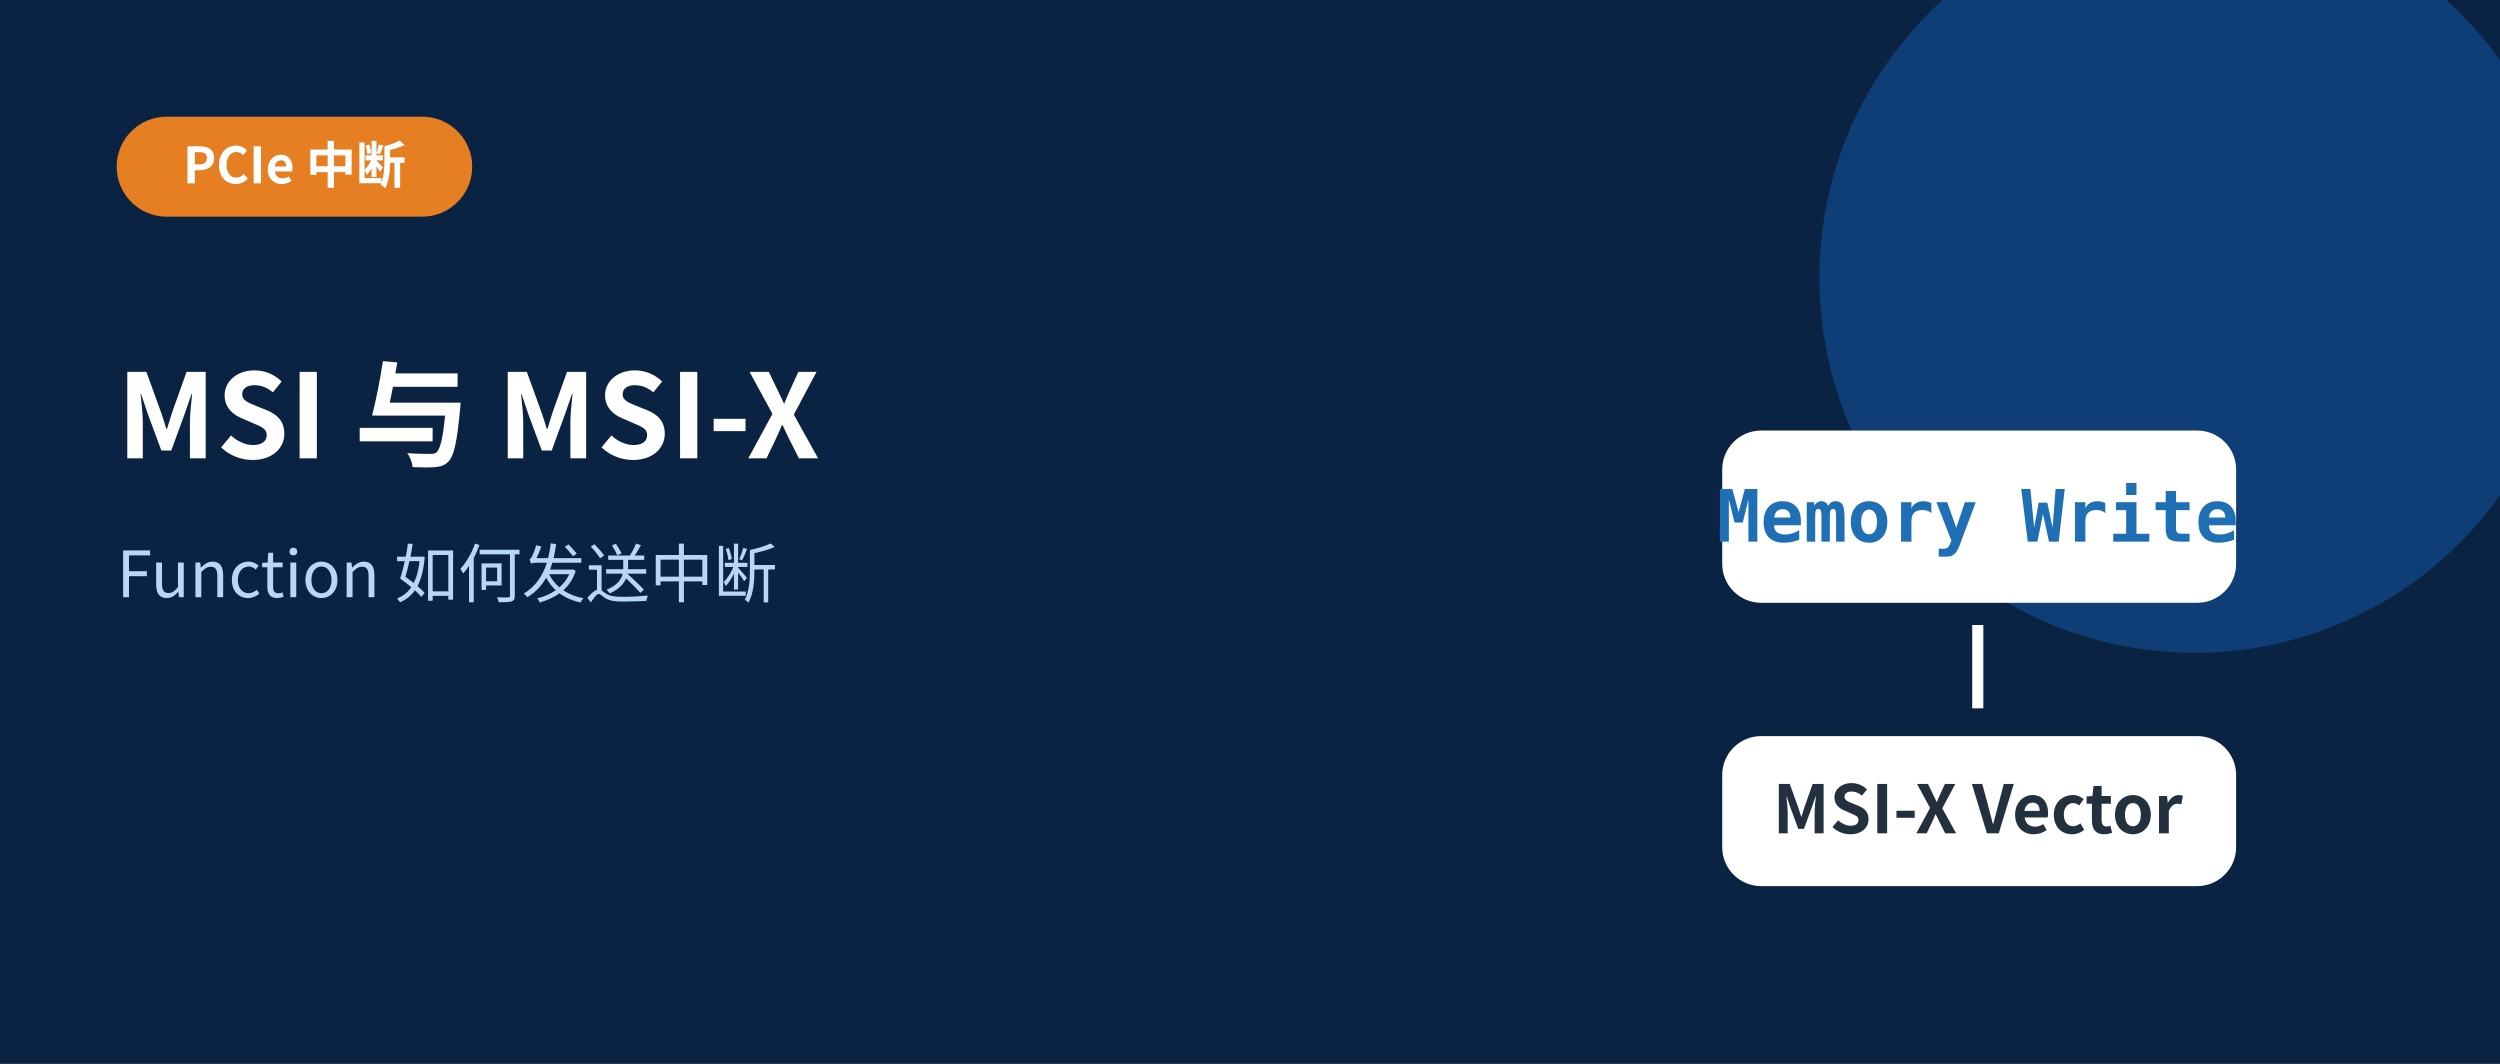
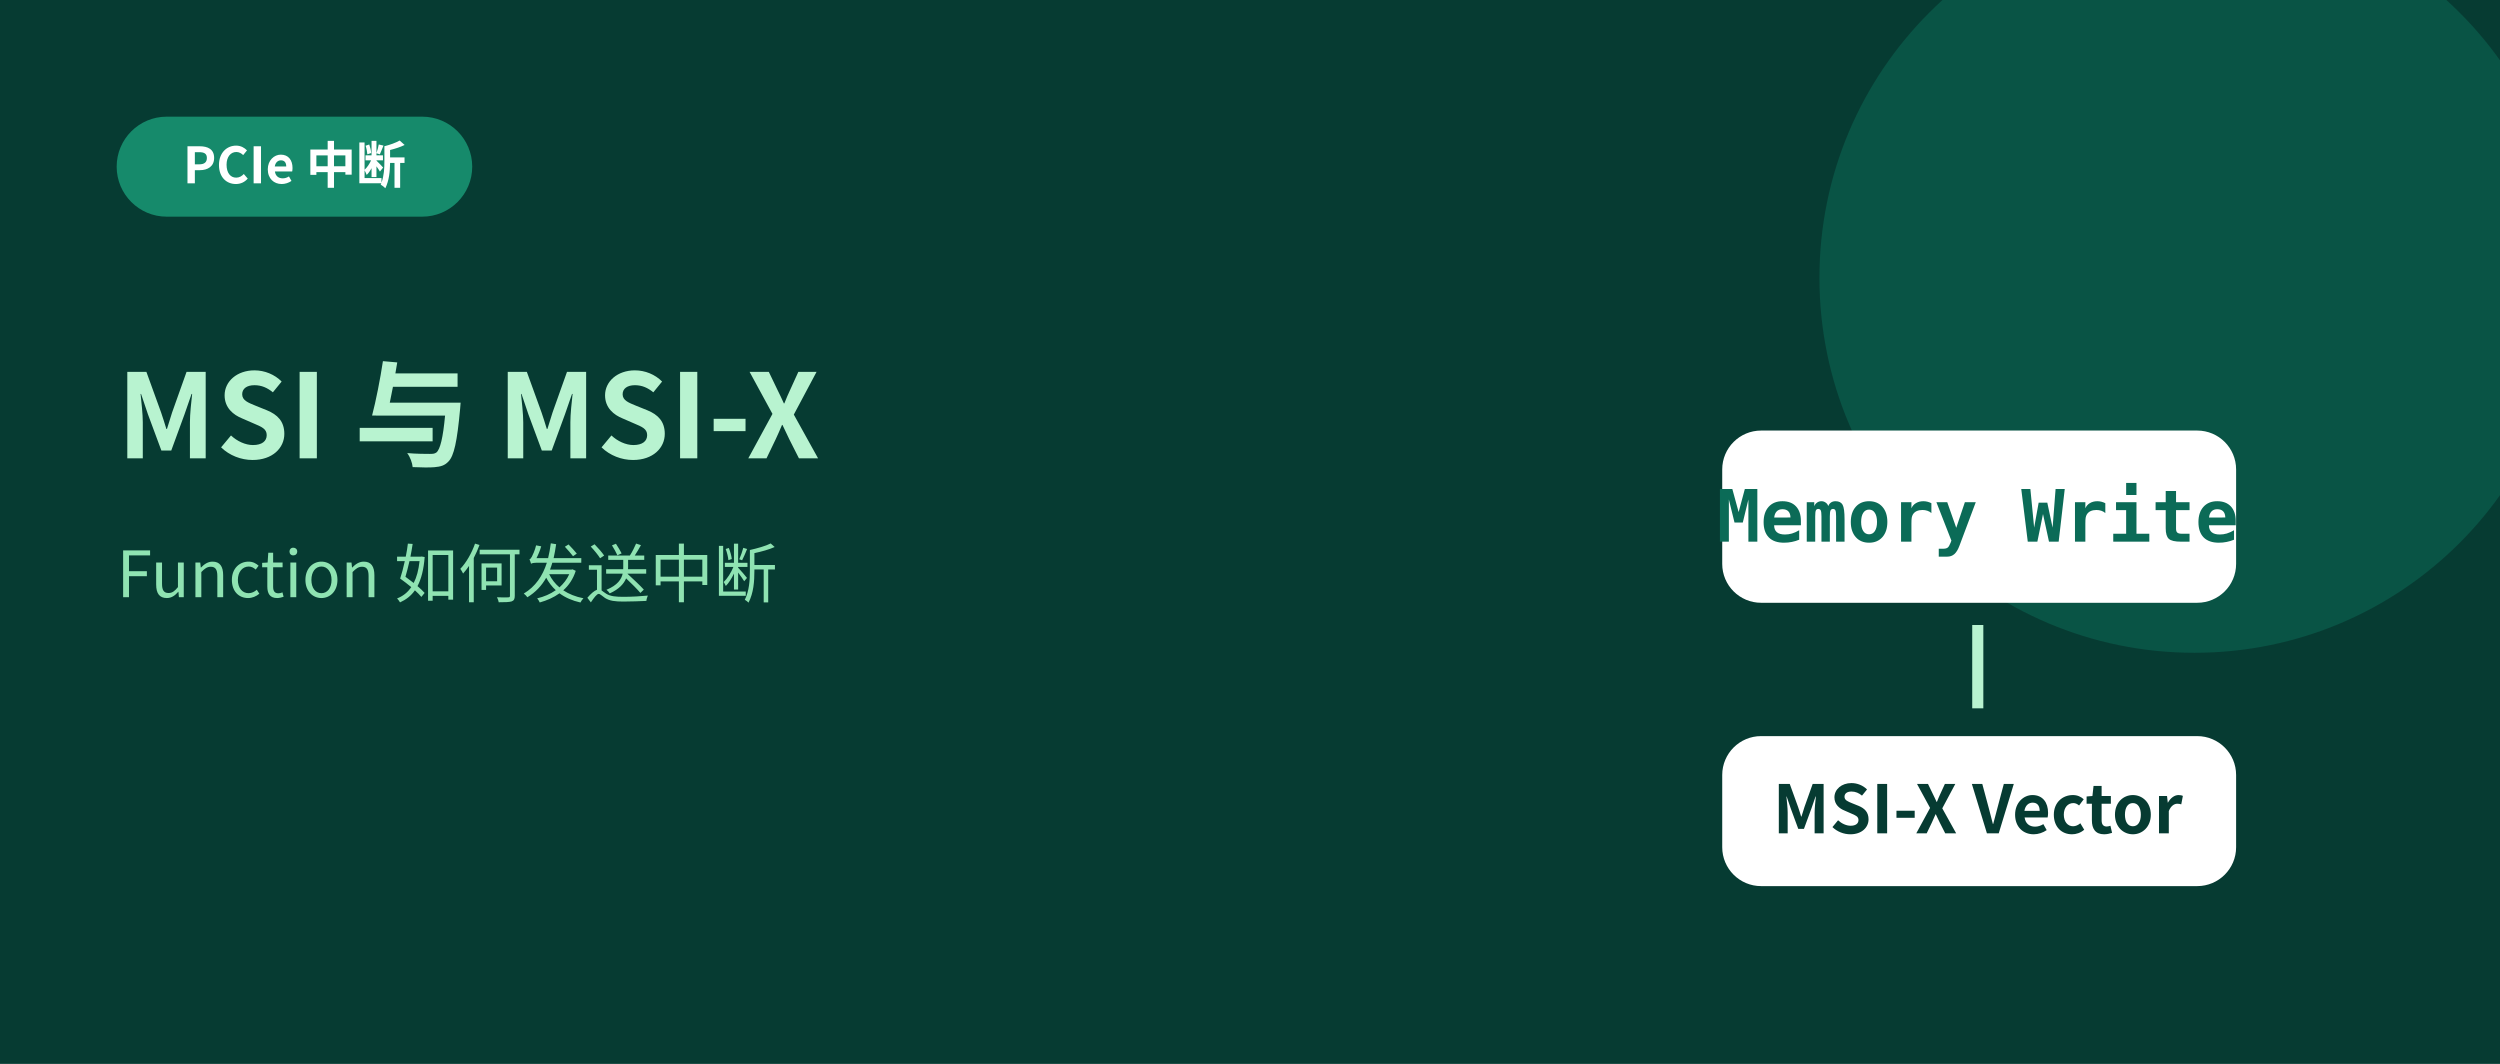
<svg xmlns="http://www.w3.org/2000/svg" width="900" height="383" viewBox="0 0 900 383">
-   <rect width="900" height="383" fill="#0A2342" />
-   <circle cx="790" cy="100" r="135" fill="#1565C0" opacity=".42" />
-   <rect x="42" y="42" width="128" height="36" rx="18" fill="#E67E22" />
+   <rect width="900" height="383" fill="#063B32" />
+   <circle cx="790" cy="100" r="135" fill="#0B6B57" opacity=".52" />
+   <rect x="42" y="42" width="128" height="36" rx="18" fill="#168A6B" />
  <text x="106" y="66" text-anchor="middle" font-family="Noto Sans CJK SC,Arial" font-size="18" font-weight="700" fill="#FFFFFF">PCIe 中断</text>
-   <text x="42" y="165" font-family="Noto Sans CJK SC,Arial" font-size="42" font-weight="700" fill="#FFFFFF">MSI 与 MSI-X</text>
-   <text x="42" y="215" font-family="Noto Sans CJK SC,Arial" font-size="23" fill="#B9D7F5">Function 如何发送中断</text>
+   <text x="42" y="165" font-family="Noto Sans CJK SC,Arial" font-size="42" font-weight="700" fill="#B8F3D0">MSI 与 MSI-X</text>
+   <text x="42" y="215" font-family="Noto Sans CJK SC,Arial" font-size="23" fill="#8FE3B2">Function 如何发送中断</text>
  <rect x="620" y="155" width="185" height="62" rx="14" fill="#FFFFFF" />
-   <text x="712" y="195" text-anchor="middle" font-family="DejaVu Sans Mono" font-size="26" font-weight="700" fill="#1F6FB5">Memory Write</text>
-   <path d="M712 225 V255" stroke="#FFFFFF" stroke-width="4" />
+   <text x="712" y="195" text-anchor="middle" font-family="DejaVu Sans Mono" font-size="26" font-weight="700" fill="#0B6B57">Memory Write</text>
+   <path d="M712 225 V255" stroke="#B8F3D0" stroke-width="4" />
  <rect x="620" y="265" width="185" height="54" rx="14" fill="#FFFFFF" />
-   <text x="712" y="300" text-anchor="middle" font-family="Noto Sans CJK SC,Arial" font-size="24" font-weight="700" fill="#23313F">MSI-X Vector</text>
+   <text x="712" y="300" text-anchor="middle" font-family="Noto Sans CJK SC,Arial" font-size="24" font-weight="700" fill="#063B32">MSI-X Vector</text>
</svg>
